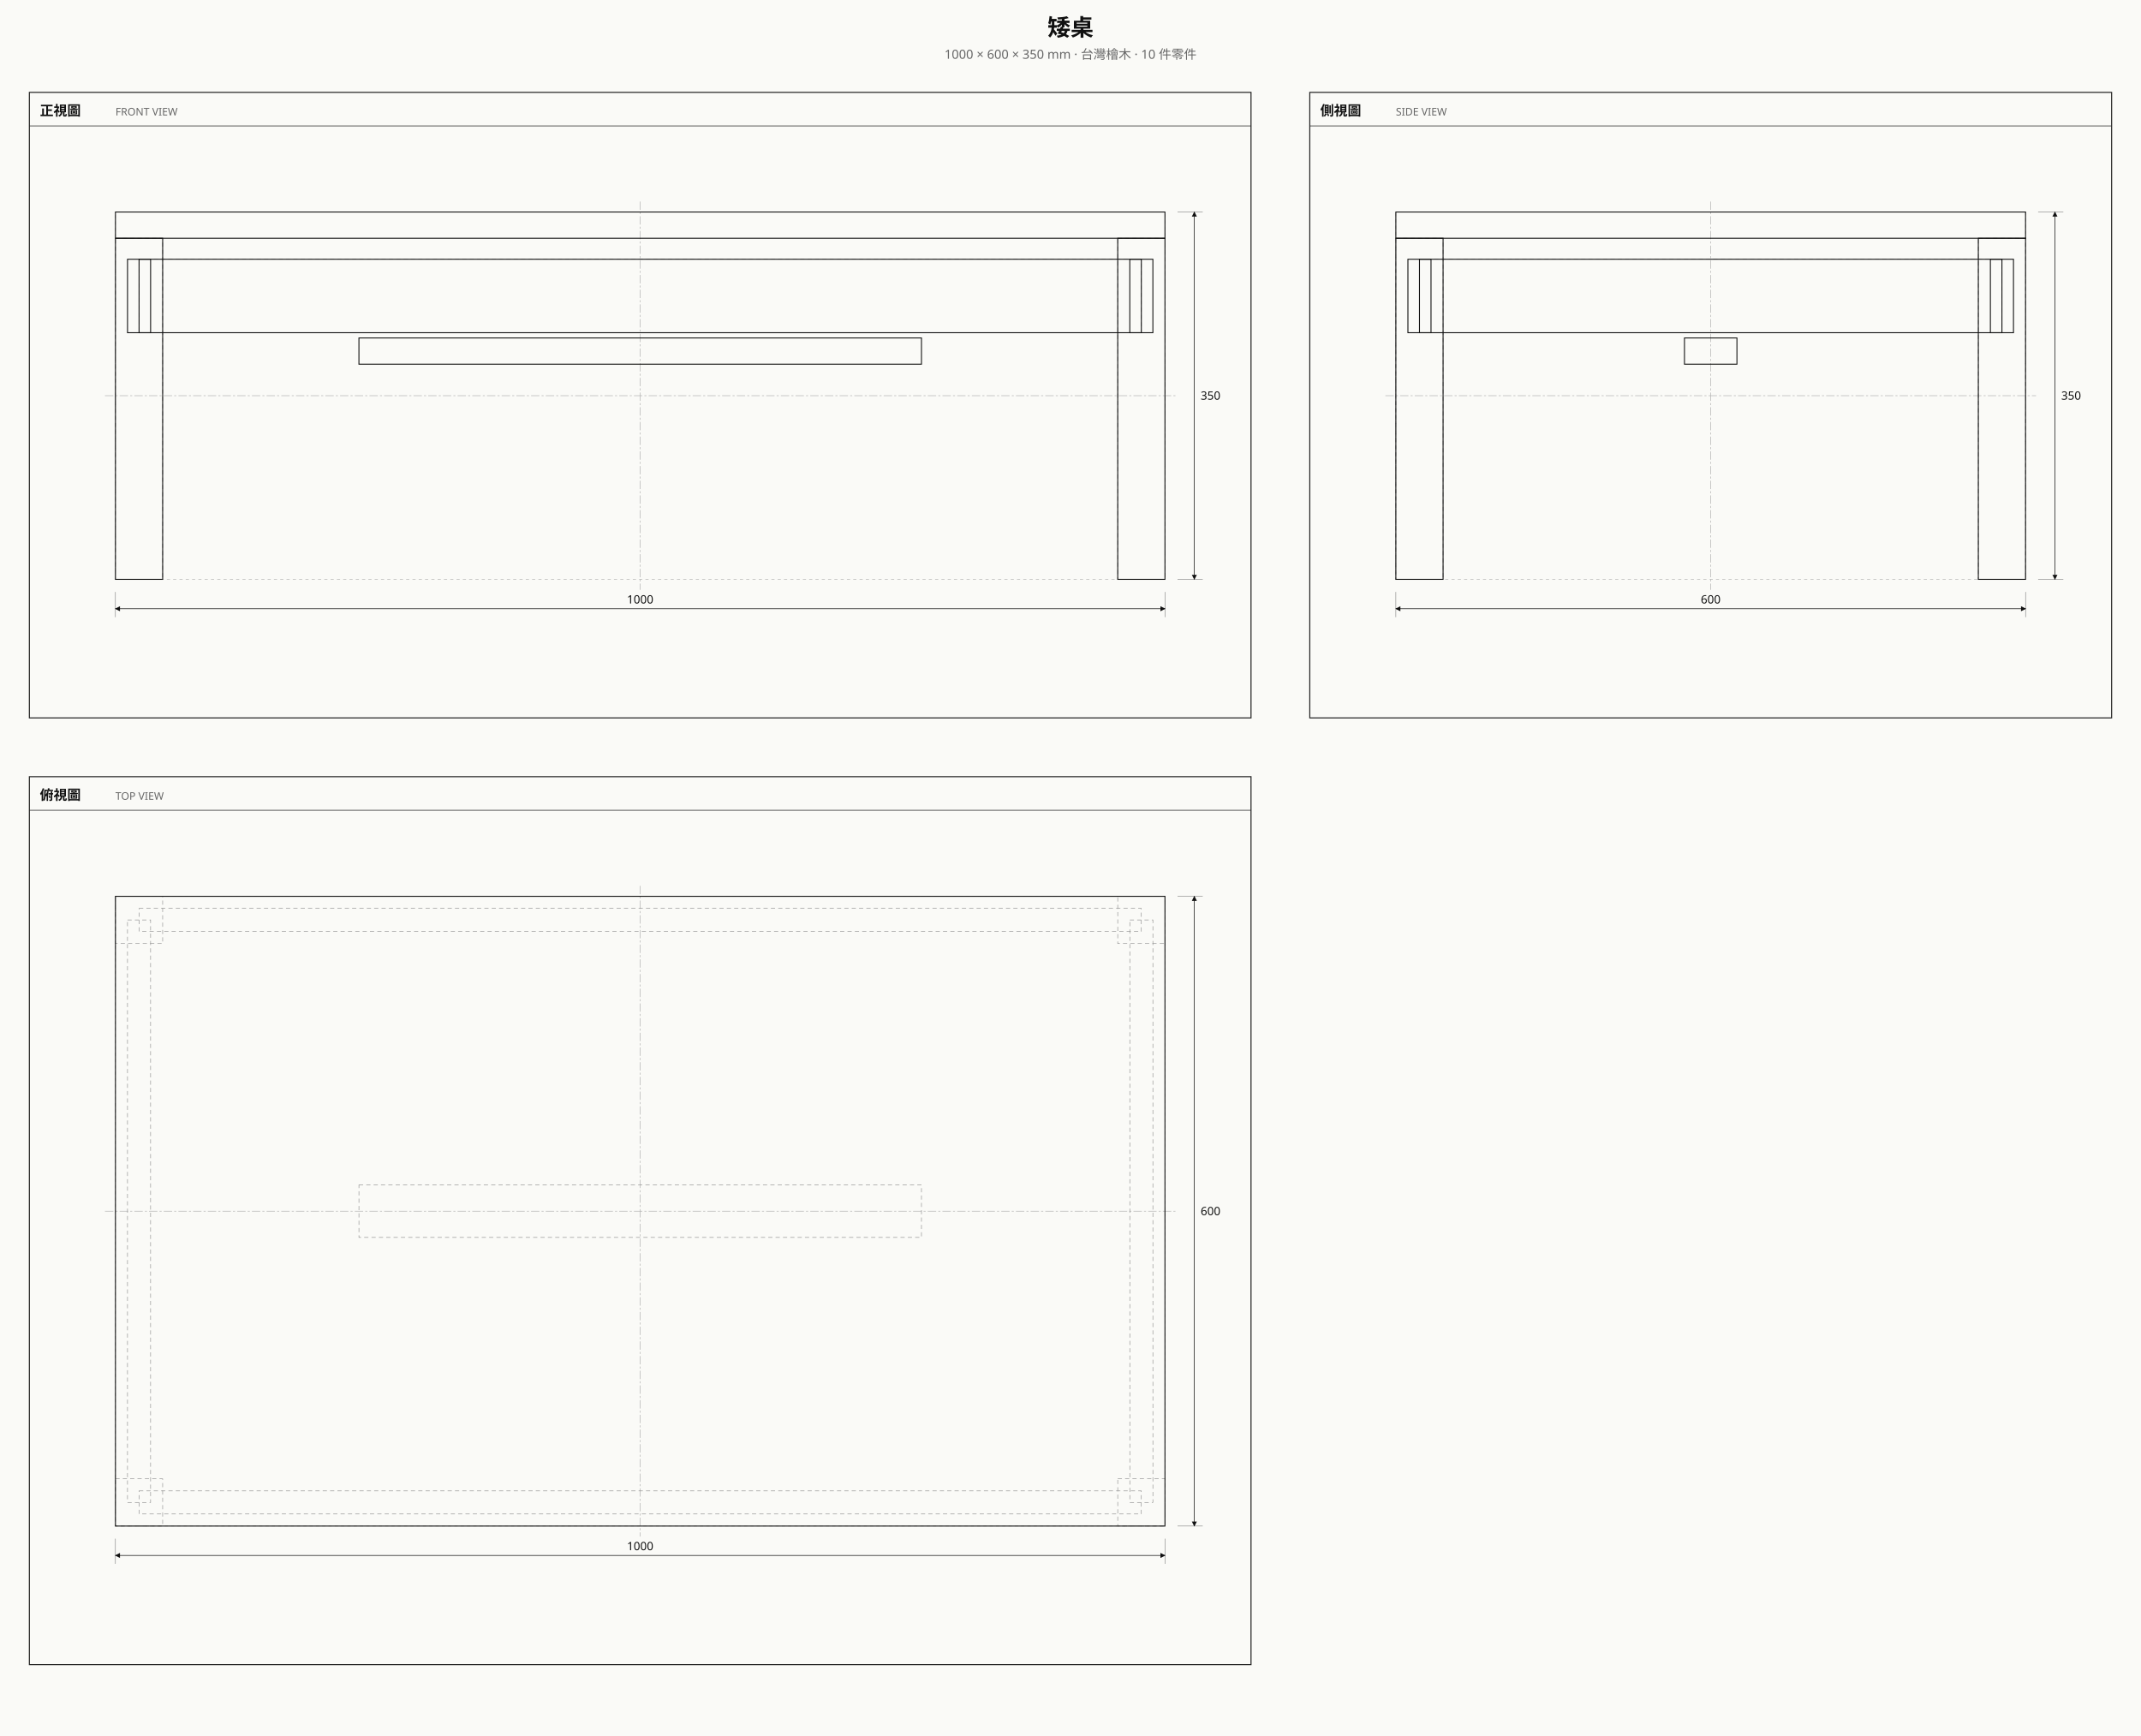
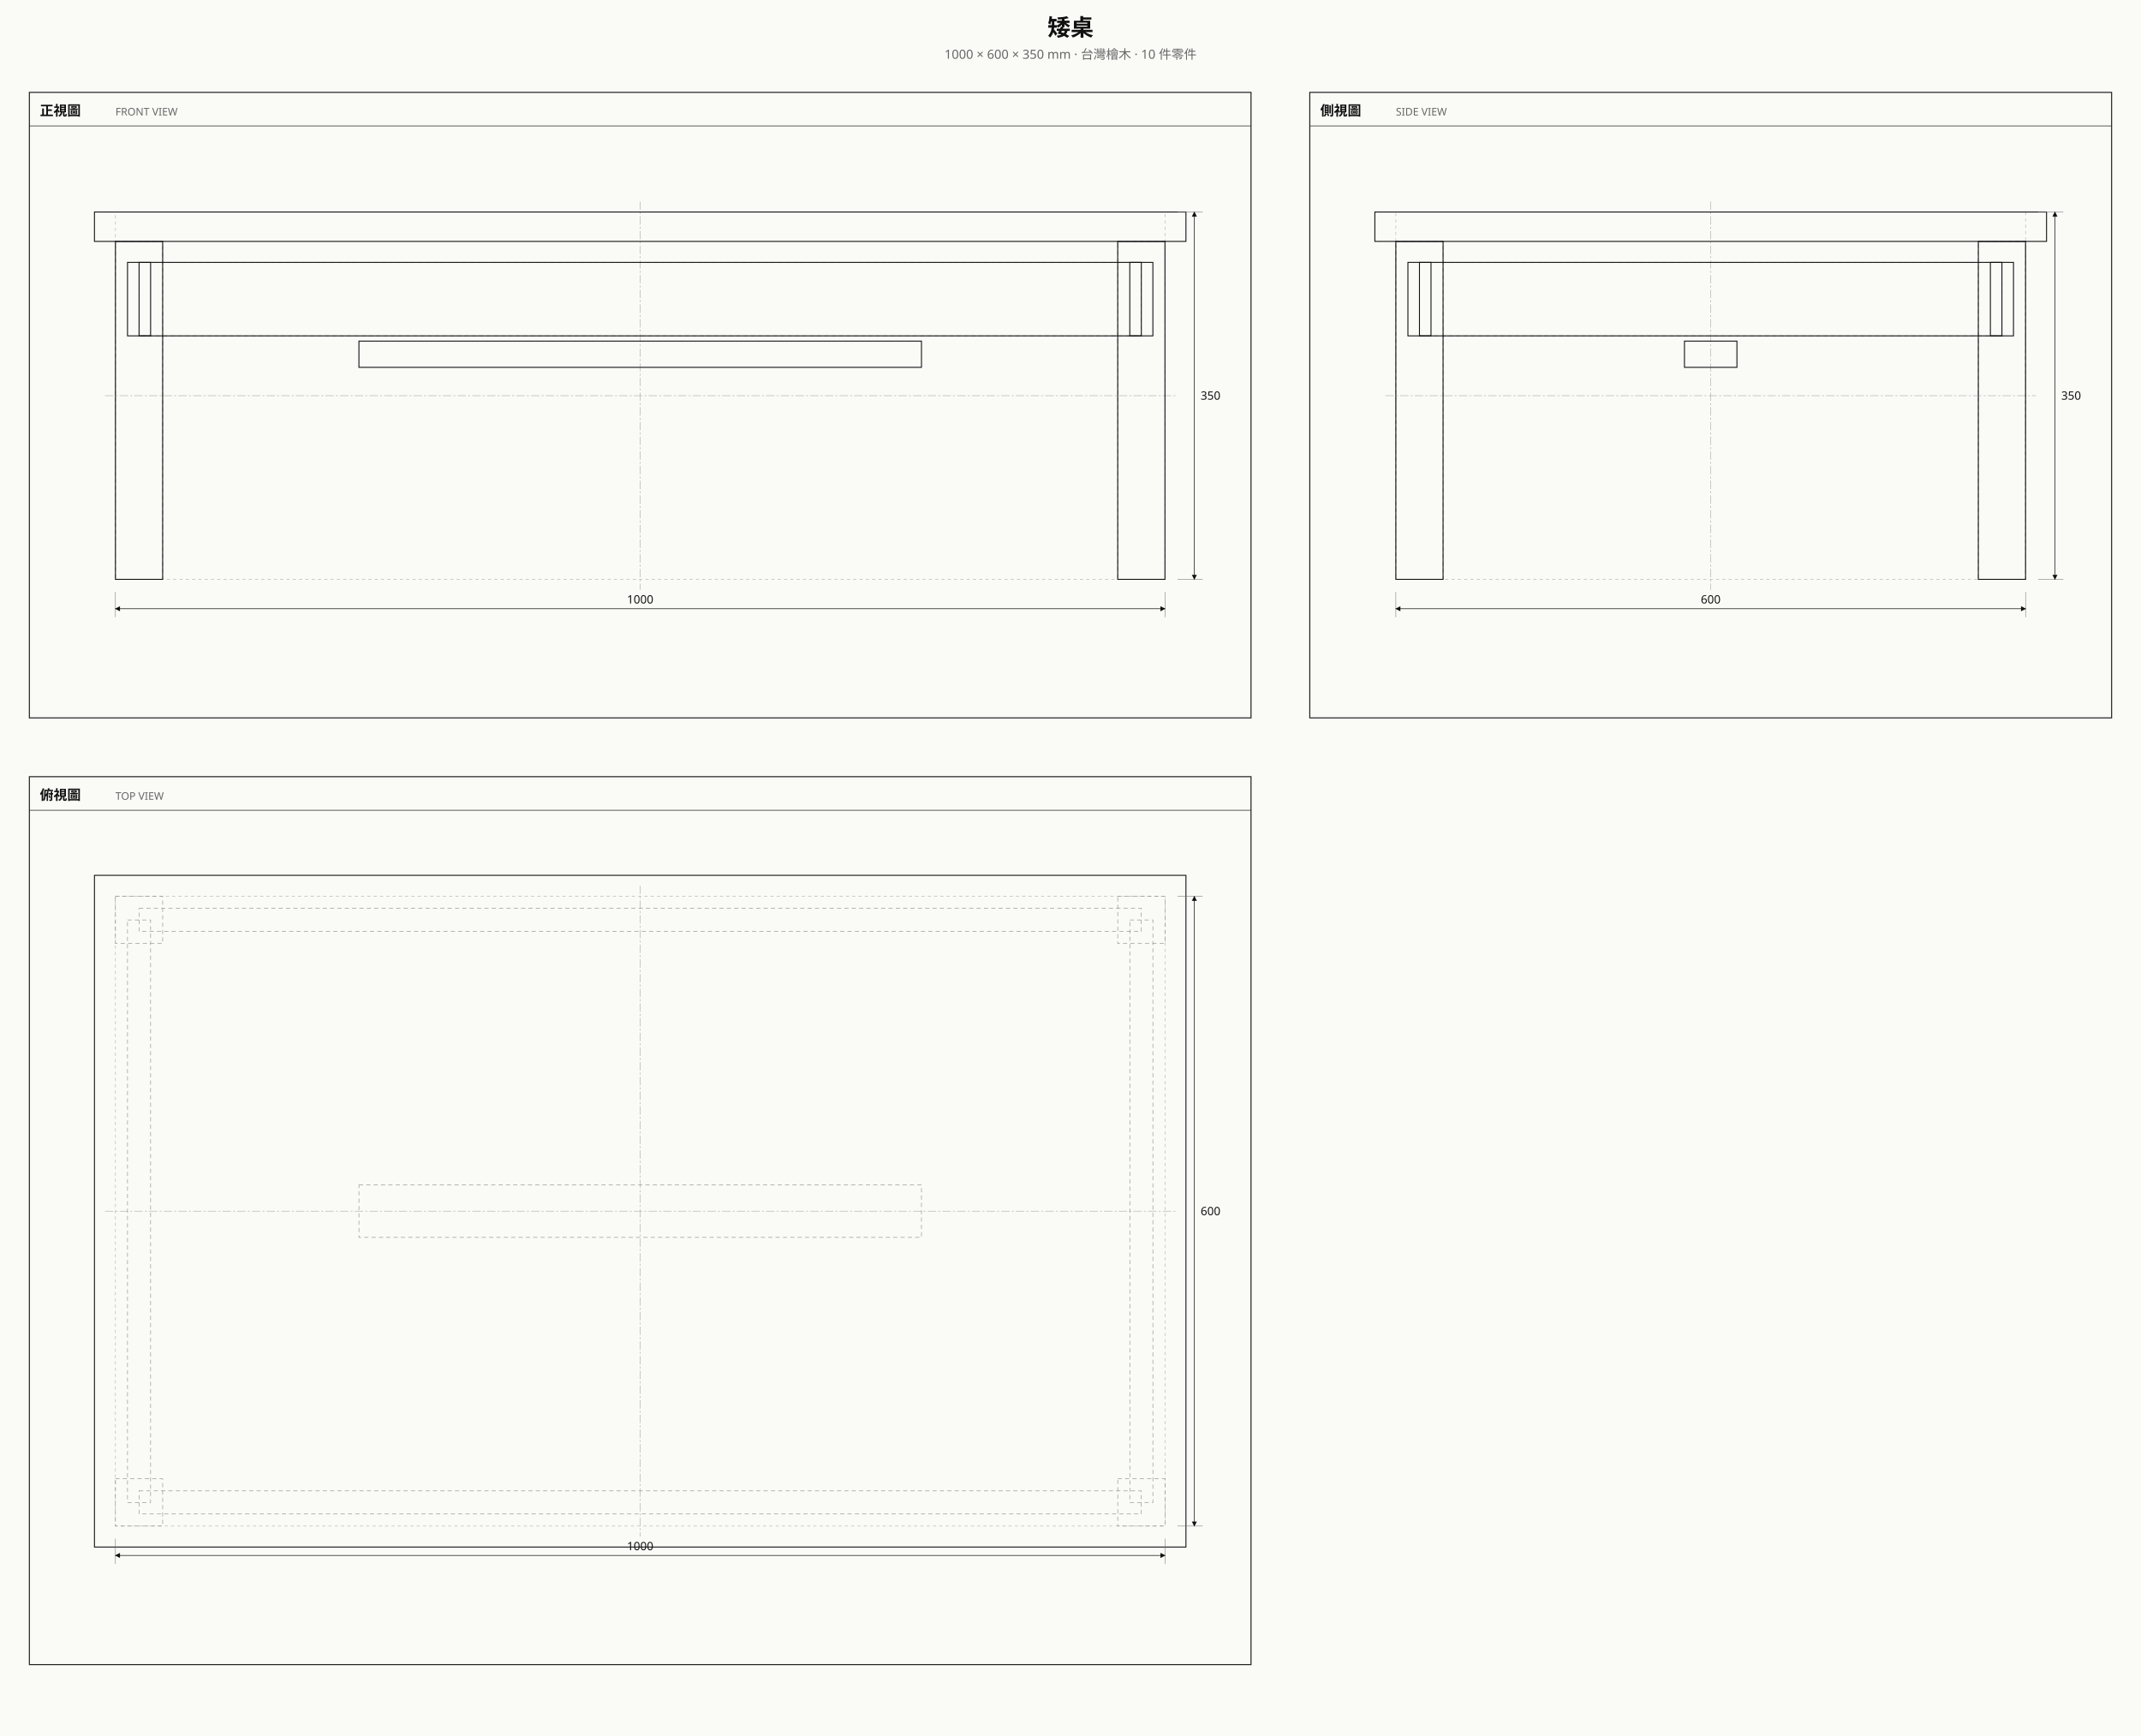
<svg xmlns="http://www.w3.org/2000/svg" viewBox="-20 -10 2040 1654" width="2040">
  <defs>
    <marker id="arr-front" viewBox="0 0 10 10" refX="9" refY="5" markerWidth="8" markerHeight="8" orient="auto-start-reverse">
      <path d="M 0 0 L 10 5 L 0 10 z" fill="#111" />
    </marker>
    <marker id="arr-side" viewBox="0 0 10 10" refX="9" refY="5" markerWidth="8" markerHeight="8" orient="auto-start-reverse">
      <path d="M 0 0 L 10 5 L 0 10 z" fill="#111" />
    </marker>
    <marker id="arr-top" viewBox="0 0 10 10" refX="9" refY="5" markerWidth="8" markerHeight="8" orient="auto-start-reverse">
      <path d="M 0 0 L 10 5 L 0 10 z" fill="#111" />
    </marker>
  </defs>
  <rect x="-20" y="-10" width="2040" height="1654" fill="#fafaf7" />
  <text x="1000" y="24" text-anchor="middle" font-size="22" font-weight="700" fill="#111" font-family="sans-serif">矮桌</text>
  <text x="1000" y="46" text-anchor="middle" font-size="12" fill="#666" font-family="sans-serif">1000 × 600 × 350 mm · 台灣檜木 · 10 件零件</text>
  <g transform="translate(0, 70)">
    <g transform="translate(590.0, 472.0)">
      <rect x="-582.0" y="-464.0" width="1164.0" height="596.0" fill="none" stroke="#222" stroke-width="1" />
      <line x1="-582.0" y1="-432.0" x2="582.0" y2="-432.0" stroke="#222" stroke-width="0.6" />
      <text x="-572.0" y="-442.0" font-size="13" font-weight="700" fill="#111" font-family="sans-serif">正視圖</text>
      <text x="-500.0" y="-442.0" font-size="10" fill="#666" font-family="sans-serif">FRONT VIEW</text>
      <g stroke="#888" stroke-width="0.5" stroke-dasharray="8 2 2 2" opacity="0.7">
        <line x1="0" y1="-360.0" x2="0" y2="10.0" />
        <line x1="-510.0" y1="-175.0" x2="510.0" y2="-175.0" />
      </g>
      <rect x="-500.0" y="-350.0" width="1000.0" height="350.0" fill="none" stroke="#999" stroke-dasharray="3 3" stroke-width="0.5" opacity="0.8" />
-       <rect x="-477.5" y="-305.0" width="955.0" height="70.0" fill="none" stroke="#888" stroke-width="0.5" stroke-dasharray="4 3" />
-       <rect x="-500.0" y="-325.0" width="45.0" height="325.0" fill="none" stroke="#888" stroke-width="0.5" stroke-dasharray="4 3" />
-       <rect x="455.0" y="-325.0" width="45.0" height="325.0" fill="none" stroke="#888" stroke-width="0.5" stroke-dasharray="4 3" />
-       <rect x="-268.0" y="-230.0" width="536.0" height="25.0" fill="none" stroke="#111" stroke-width="0.9" />
-       <rect x="-488.5" y="-305.0" width="22.0" height="70.0" fill="none" stroke="#111" stroke-width="0.9" />
-       <rect x="466.5" y="-305.0" width="22.0" height="70.0" fill="none" stroke="#111" stroke-width="0.9" />
-       <rect x="-477.5" y="-305.0" width="955.0" height="70.0" fill="none" stroke="#111" stroke-width="0.9" />
-       <rect x="-500.0" y="-350.0" width="1000.0" height="25.0" fill="none" stroke="#111" stroke-width="0.9" />
-       <rect x="-500.0" y="-325.0" width="45.0" height="325.0" fill="none" stroke="#111" stroke-width="0.9" />
-       <rect x="455.0" y="-325.0" width="45.0" height="325.0" fill="none" stroke="#111" stroke-width="0.9" />
+       <rect x="-477.5" y="-302.0" width="955.0" height="70.0" fill="none" stroke="#888" stroke-width="0.5" stroke-dasharray="4 3" />
+       <rect x="-500.0" y="-322.0" width="45.0" height="322.0" fill="none" stroke="#888" stroke-width="0.5" stroke-dasharray="4 3" />
+       <rect x="455.0" y="-322.0" width="45.0" height="322.0" fill="none" stroke="#888" stroke-width="0.5" stroke-dasharray="4 3" />
+       <rect x="-268.0" y="-227.0" width="536.0" height="25.0" fill="none" stroke="#111" stroke-width="0.9" />
+       <rect x="-488.5" y="-302.0" width="22.0" height="70.0" fill="none" stroke="#111" stroke-width="0.9" />
+       <rect x="466.5" y="-302.0" width="22.0" height="70.0" fill="none" stroke="#111" stroke-width="0.9" />
+       <rect x="-477.5" y="-302.0" width="955.0" height="70.0" fill="none" stroke="#111" stroke-width="0.9" />
+       <rect x="-500.0" y="-322.0" width="45.0" height="322.0" fill="none" stroke="#111" stroke-width="0.9" />
+       <rect x="455.0" y="-322.0" width="45.0" height="322.0" fill="none" stroke="#111" stroke-width="0.9" />
+       <rect x="-520.0" y="-350.0" width="1040.0" height="28.0" fill="none" stroke="#111" stroke-width="0.9" />
      <g stroke="#111" fill="#111" stroke-width="0.6" font-family="sans-serif">
        <line x1="-500.0" y1="12.0" x2="-500.0" y2="36.0" stroke-width="0.4" stroke="#666" />
        <line x1="500.0" y1="12.0" x2="500.0" y2="36.0" stroke-width="0.4" stroke="#666" />
        <line x1="-500.0" y1="28.0" x2="500.0" y2="28.0" marker-start="url(#arr-front)" marker-end="url(#arr-front)" />
        <text x="0" y="23.0" text-anchor="middle" font-size="11" stroke="none">1000</text>
      </g>
      <g stroke="#111" fill="#111" stroke-width="0.6" font-family="sans-serif">
        <line x1="512.0" y1="-350.0" x2="536.0" y2="-350.0" stroke-width="0.4" stroke="#666" />
        <line x1="512.0" y1="0.0" x2="536.0" y2="0.0" stroke-width="0.4" stroke="#666" />
        <line x1="528.0" y1="-350.0" x2="528.0" y2="0.0" marker-start="url(#arr-front)" marker-end="url(#arr-front)" />
        <text x="534.0" y="-175.0" text-anchor="start" dominant-baseline="middle" font-size="11" stroke="none">350</text>
      </g>
    </g>
    <g transform="translate(1220, 0)">
      <g transform="translate(390.0, 472.0)">
        <rect x="-382.0" y="-464.0" width="764.0" height="596.0" fill="none" stroke="#222" stroke-width="1" />
        <line x1="-382.0" y1="-432.0" x2="382.0" y2="-432.0" stroke="#222" stroke-width="0.6" />
        <text x="-372.0" y="-442.0" font-size="13" font-weight="700" fill="#111" font-family="sans-serif">側視圖</text>
        <text x="-300.0" y="-442.0" font-size="10" fill="#666" font-family="sans-serif">SIDE VIEW</text>
        <g stroke="#888" stroke-width="0.5" stroke-dasharray="8 2 2 2" opacity="0.7">
          <line x1="0" y1="-360.0" x2="0" y2="10.0" />
          <line x1="-310.0" y1="-175.0" x2="310.0" y2="-175.0" />
        </g>
        <rect x="-300.0" y="-350.0" width="600.0" height="350.0" fill="none" stroke="#999" stroke-dasharray="3 3" stroke-width="0.5" opacity="0.8" />
-         <rect x="-277.5" y="-305.0" width="555.0" height="70.0" fill="none" stroke="#888" stroke-width="0.5" stroke-dasharray="4 3" />
-         <rect x="-300.0" y="-325.0" width="45.0" height="325.0" fill="none" stroke="#888" stroke-width="0.5" stroke-dasharray="4 3" />
-         <rect x="255.0" y="-325.0" width="45.0" height="325.0" fill="none" stroke="#888" stroke-width="0.5" stroke-dasharray="4 3" />
-         <rect x="-25.0" y="-230.0" width="50.0" height="25.0" fill="none" stroke="#111" stroke-width="0.9" />
-         <rect x="-288.5" y="-305.0" width="22.0" height="70.0" fill="none" stroke="#111" stroke-width="0.9" />
-         <rect x="266.5" y="-305.0" width="22.0" height="70.0" fill="none" stroke="#111" stroke-width="0.9" />
-         <rect x="-277.5" y="-305.0" width="555.0" height="70.0" fill="none" stroke="#111" stroke-width="0.9" />
-         <rect x="-300.0" y="-350.0" width="600.0" height="25.0" fill="none" stroke="#111" stroke-width="0.9" />
-         <rect x="-300.0" y="-325.0" width="45.0" height="325.0" fill="none" stroke="#111" stroke-width="0.9" />
-         <rect x="255.0" y="-325.0" width="45.0" height="325.0" fill="none" stroke="#111" stroke-width="0.9" />
+         <rect x="-277.5" y="-302.0" width="555.0" height="70.0" fill="none" stroke="#888" stroke-width="0.5" stroke-dasharray="4 3" />
+         <rect x="-300.0" y="-322.0" width="45.0" height="322.0" fill="none" stroke="#888" stroke-width="0.5" stroke-dasharray="4 3" />
+         <rect x="255.0" y="-322.0" width="45.0" height="322.0" fill="none" stroke="#888" stroke-width="0.5" stroke-dasharray="4 3" />
+         <rect x="-25.0" y="-227.0" width="50.0" height="25.0" fill="none" stroke="#111" stroke-width="0.9" />
+         <rect x="-288.5" y="-302.0" width="22.0" height="70.0" fill="none" stroke="#111" stroke-width="0.9" />
+         <rect x="266.5" y="-302.0" width="22.0" height="70.0" fill="none" stroke="#111" stroke-width="0.9" />
+         <rect x="-277.5" y="-302.0" width="555.0" height="70.0" fill="none" stroke="#111" stroke-width="0.9" />
+         <rect x="-300.0" y="-322.0" width="45.0" height="322.0" fill="none" stroke="#111" stroke-width="0.9" />
+         <rect x="255.0" y="-322.0" width="45.0" height="322.0" fill="none" stroke="#111" stroke-width="0.9" />
+         <rect x="-320.0" y="-350.0" width="640.0" height="28.0" fill="none" stroke="#111" stroke-width="0.9" />
        <g stroke="#111" fill="#111" stroke-width="0.6" font-family="sans-serif">
          <line x1="-300.0" y1="12.0" x2="-300.0" y2="36.0" stroke-width="0.4" stroke="#666" />
          <line x1="300.0" y1="12.0" x2="300.0" y2="36.0" stroke-width="0.4" stroke="#666" />
          <line x1="-300.0" y1="28.0" x2="300.0" y2="28.0" marker-start="url(#arr-side)" marker-end="url(#arr-side)" />
          <text x="0" y="23.0" text-anchor="middle" font-size="11" stroke="none">600</text>
        </g>
        <g stroke="#111" fill="#111" stroke-width="0.6" font-family="sans-serif">
          <line x1="312.0" y1="-350.0" x2="336.0" y2="-350.0" stroke-width="0.4" stroke="#666" />
          <line x1="312.0" y1="0.0" x2="336.0" y2="0.0" stroke-width="0.4" stroke="#666" />
          <line x1="328.0" y1="-350.0" x2="328.0" y2="0.0" marker-start="url(#arr-side)" marker-end="url(#arr-side)" />
          <text x="334.0" y="-175.0" text-anchor="start" dominant-baseline="middle" font-size="11" stroke="none">350</text>
        </g>
      </g>
    </g>
    <g transform="translate(0, 652)">
      <g transform="translate(590.0, 422.0)">
        <rect x="-582.0" y="-414.0" width="1164.0" height="846.0" fill="none" stroke="#222" stroke-width="1" />
        <line x1="-582.0" y1="-382.0" x2="582.0" y2="-382.0" stroke="#222" stroke-width="0.6" />
        <text x="-572.0" y="-392.0" font-size="13" font-weight="700" fill="#111" font-family="sans-serif">俯視圖</text>
        <text x="-500.0" y="-392.0" font-size="10" fill="#666" font-family="sans-serif">TOP VIEW</text>
        <g stroke="#888" stroke-width="0.5" stroke-dasharray="8 2 2 2" opacity="0.7">
          <line x1="0" y1="-310.0" x2="0" y2="310.0" />
          <line x1="-510.0" y1="0.0" x2="510.0" y2="0.0" />
        </g>
        <rect x="-500.0" y="-300.0" width="1000.0" height="600.0" fill="none" stroke="#999" stroke-dasharray="3 3" stroke-width="0.5" opacity="0.8" />
        <rect x="-268.0" y="-25.0" width="536.0" height="50.0" fill="none" stroke="#888" stroke-width="0.5" stroke-dasharray="4 3" />
        <rect x="-477.5" y="-288.5" width="955.0" height="22.0" fill="none" stroke="#888" stroke-width="0.5" stroke-dasharray="4 3" />
        <rect x="-477.5" y="266.5" width="955.0" height="22.0" fill="none" stroke="#888" stroke-width="0.5" stroke-dasharray="4 3" />
        <rect x="-488.5" y="-277.5" width="22.0" height="555.0" fill="none" stroke="#888" stroke-width="0.5" stroke-dasharray="4 3" />
        <rect x="466.5" y="-277.5" width="22.0" height="555.0" fill="none" stroke="#888" stroke-width="0.5" stroke-dasharray="4 3" />
        <rect x="-500.0" y="-300.0" width="45.0" height="45.0" fill="none" stroke="#888" stroke-width="0.5" stroke-dasharray="4 3" />
        <rect x="455.0" y="-300.0" width="45.0" height="45.0" fill="none" stroke="#888" stroke-width="0.5" stroke-dasharray="4 3" />
        <rect x="-500.0" y="255.0" width="45.0" height="45.0" fill="none" stroke="#888" stroke-width="0.5" stroke-dasharray="4 3" />
        <rect x="455.0" y="255.0" width="45.0" height="45.0" fill="none" stroke="#888" stroke-width="0.5" stroke-dasharray="4 3" />
-         <rect x="-500.0" y="-300.0" width="1000.0" height="600.0" fill="none" stroke="#111" stroke-width="0.9" />
+         <rect x="-520.0" y="-320.0" width="1040.0" height="640.0" fill="none" stroke="#111" stroke-width="0.9" />
        <g stroke="#111" fill="#111" stroke-width="0.6" font-family="sans-serif">
          <line x1="-500.0" y1="312.0" x2="-500.0" y2="336.0" stroke-width="0.4" stroke="#666" />
          <line x1="500.0" y1="312.0" x2="500.0" y2="336.0" stroke-width="0.4" stroke="#666" />
          <line x1="-500.0" y1="328.0" x2="500.0" y2="328.0" marker-start="url(#arr-top)" marker-end="url(#arr-top)" />
          <text x="0" y="323.0" text-anchor="middle" font-size="11" stroke="none">1000</text>
        </g>
        <g stroke="#111" fill="#111" stroke-width="0.6" font-family="sans-serif">
          <line x1="512.0" y1="-300.0" x2="536.0" y2="-300.0" stroke-width="0.4" stroke="#666" />
          <line x1="512.0" y1="300.0" x2="536.0" y2="300.0" stroke-width="0.4" stroke="#666" />
          <line x1="528.0" y1="-300.0" x2="528.0" y2="300.0" marker-start="url(#arr-top)" marker-end="url(#arr-top)" />
          <text x="534.0" y="0.0" text-anchor="start" dominant-baseline="middle" font-size="11" stroke="none">600</text>
        </g>
      </g>
    </g>
  </g>
</svg>
